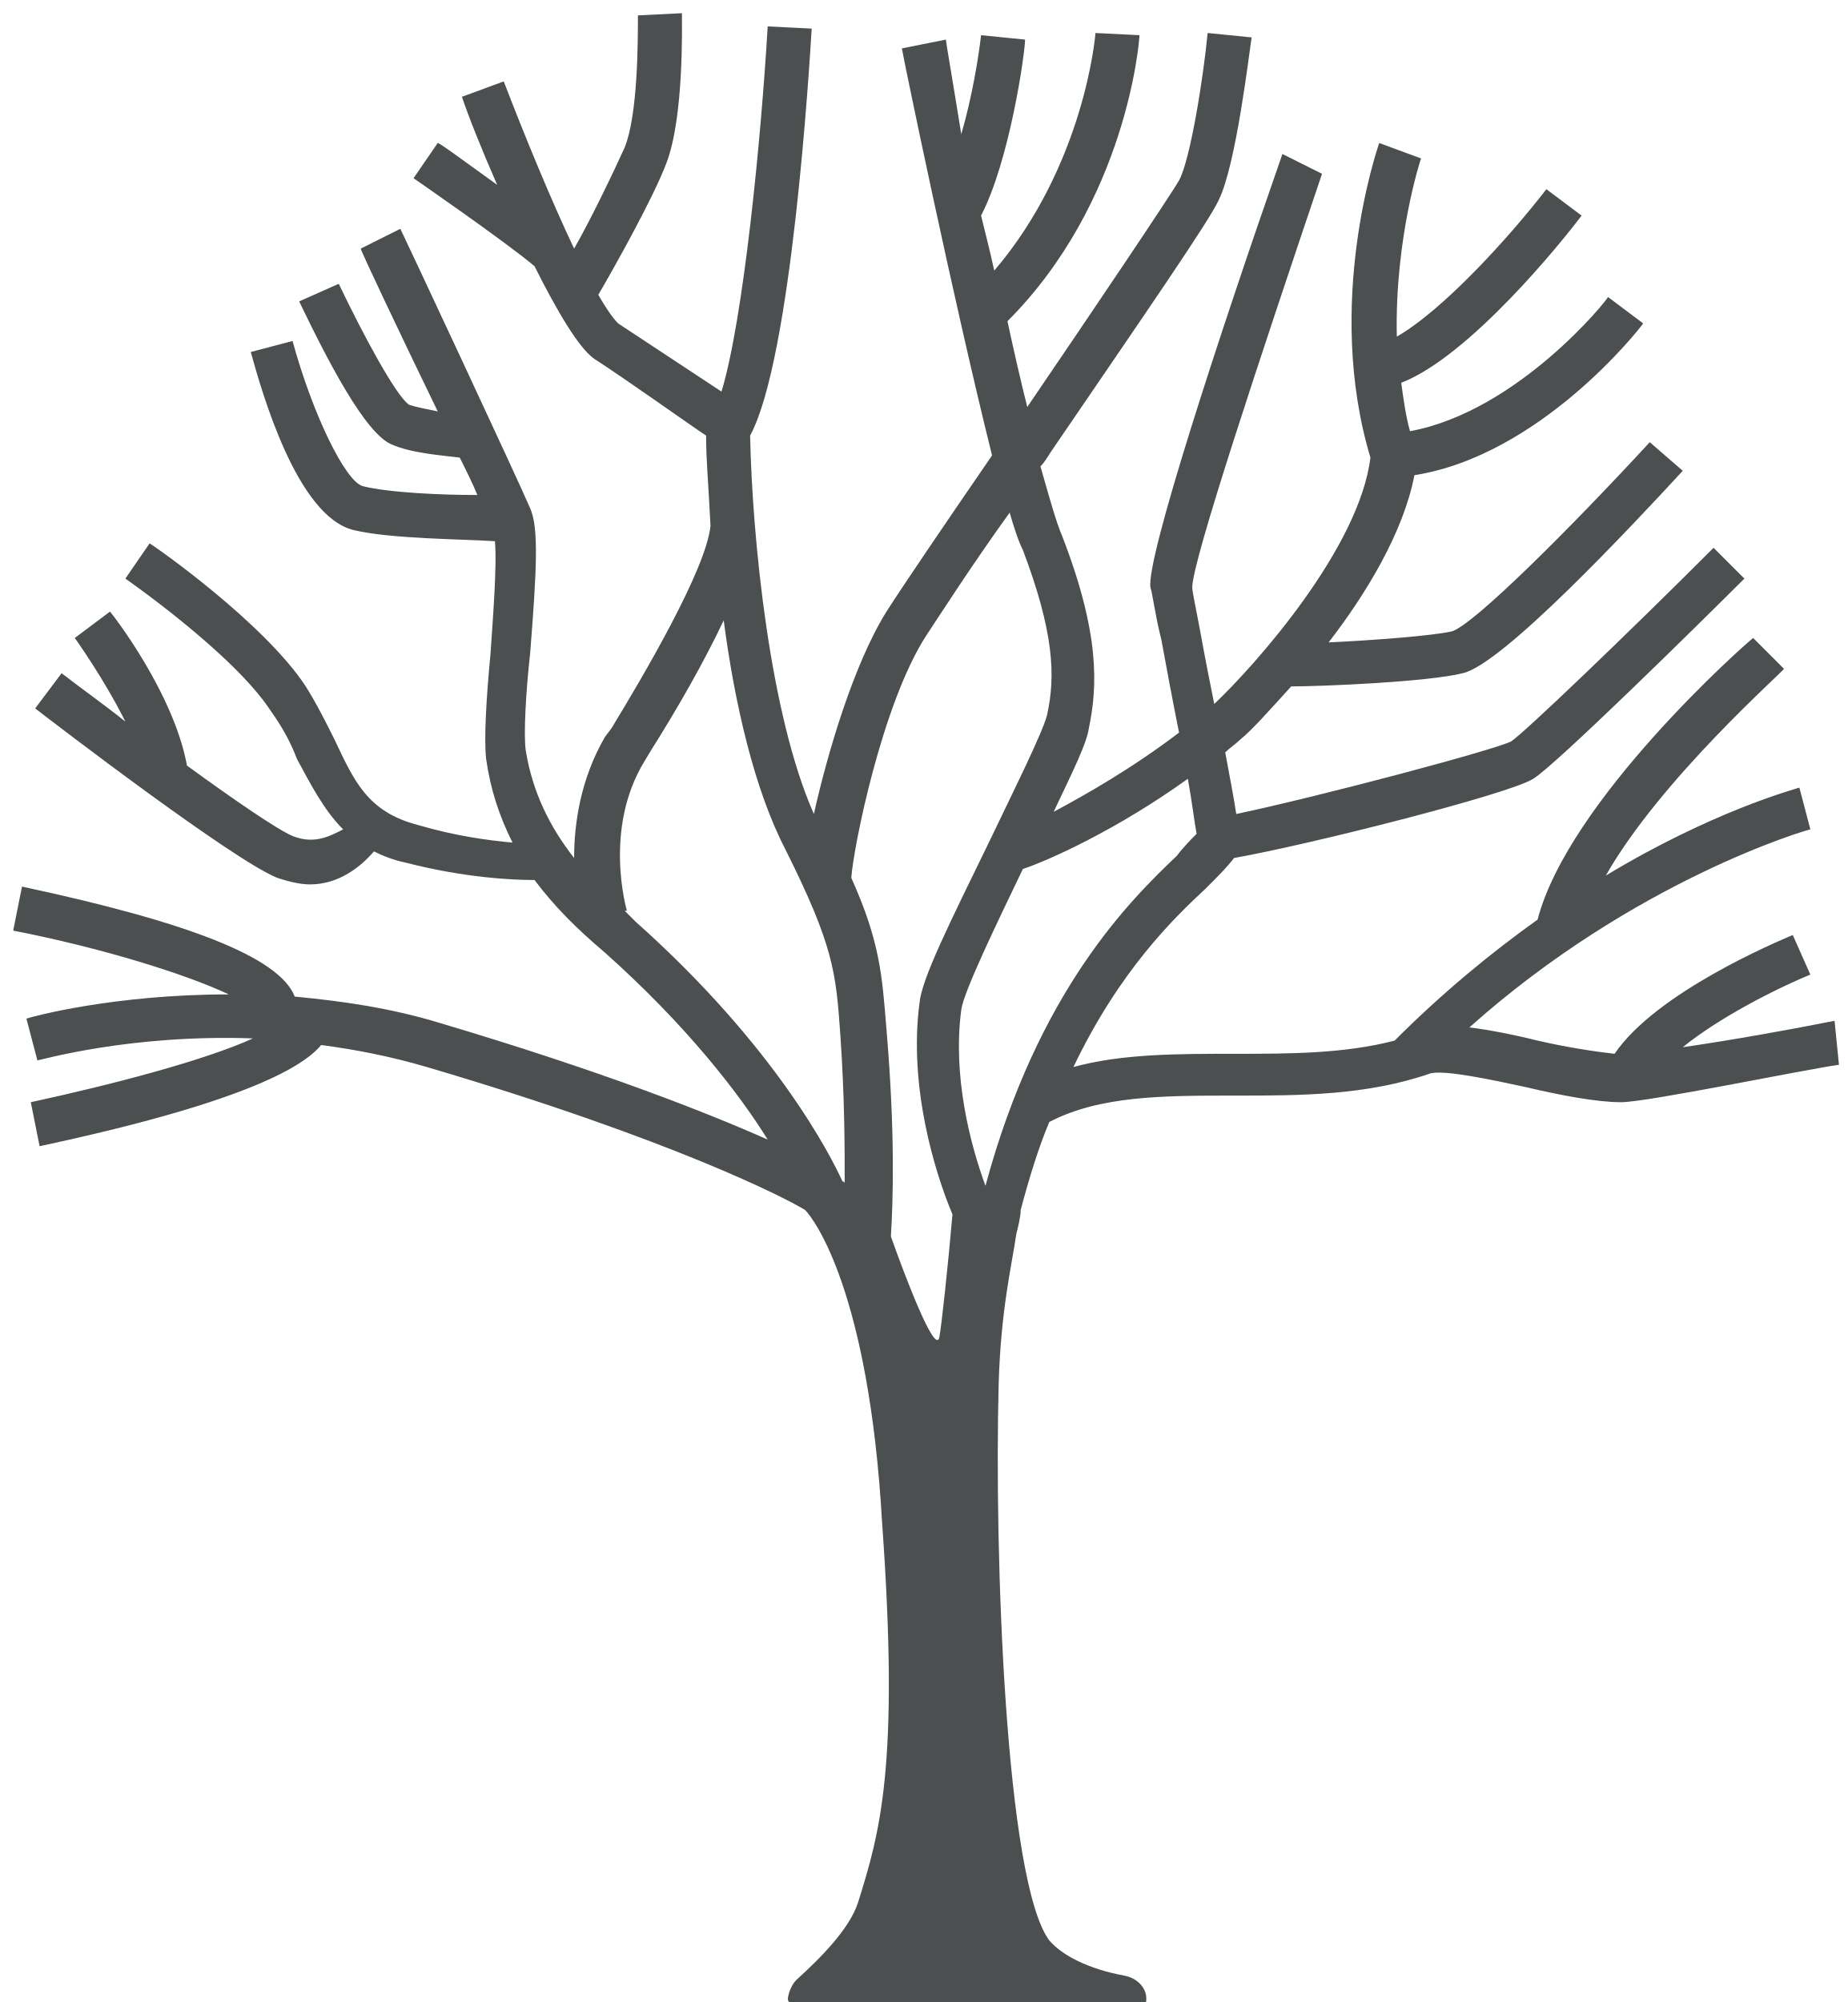
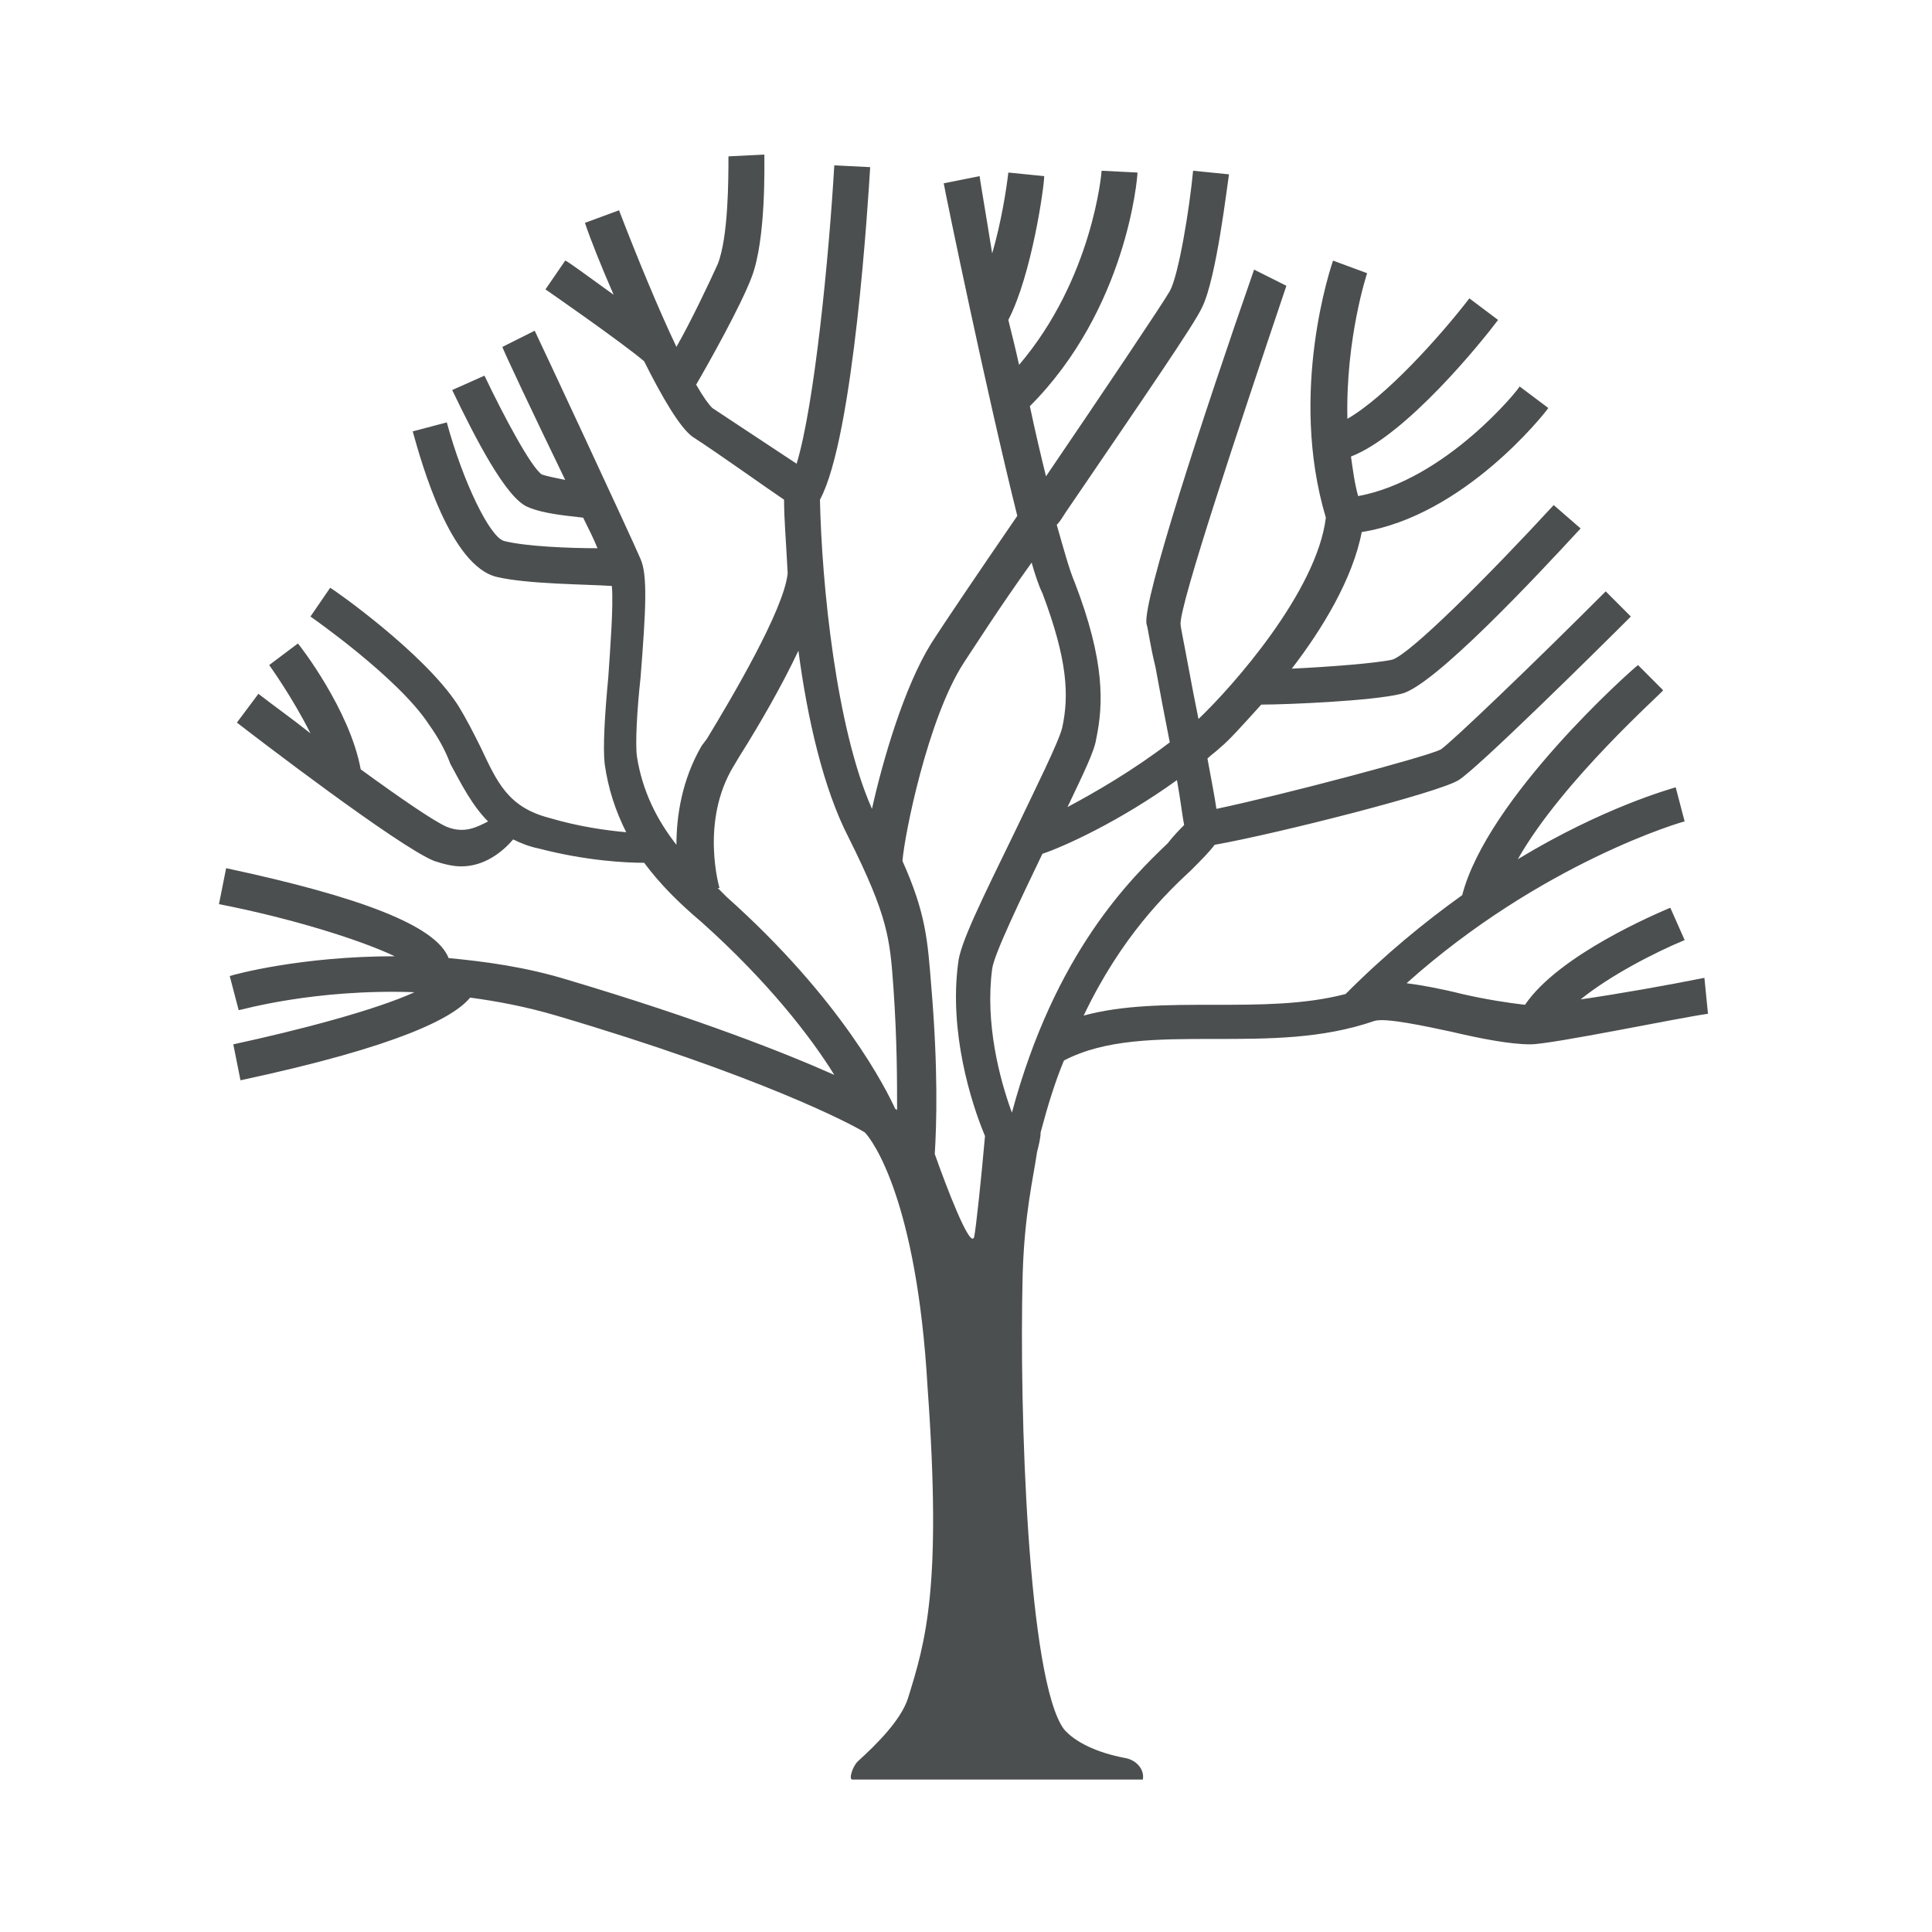
- <svg xmlns="http://www.w3.org/2000/svg" width="84px" height="91px" viewBox="0 0 84 91" version="1.1">
+ <svg xmlns="http://www.w3.org/2000/svg" width="150px" height="150px" viewBox="0 0 150 150" version="1.1">
  <defs />
  <g id="Page-1" stroke="none" stroke-width="1" fill="none" fill-rule="evenodd">
-     <g id="tree" fill="#4C4F4F">
-       <path d="M83.4,46.4 C81.4,46.8 78.6,47.3 76.5,47.6 C78.1,46.3 80.6,45 82.3,44.3 L81.5,42.5 C80.8,42.8 75.3,45.1 73.4,47.9 C72.5,47.8 71.2,47.6 69.9,47.3 C68.7,47 67.6,46.8 66.8,46.7 C74.3,40 82.2,37.7 82.3,37.7 L81.8,35.8 C81.5,35.9 77.8,36.9 73,39.8 C75.5,35.4 81.1,30.5 81.1,30.4 L79.7,29 C79.3,29.3 71.3,36.4 69.9,41.8 C67.8,43.3 65.6,45.1 63.4,47.3 C61.1,47.9 58.6,47.9 56.1,47.9 C53.5,47.9 51,47.9 48.8,48.5 C50.9,44.1 53.4,41.7 54.8,40.4 C55.4,39.8 55.8,39.4 56.1,39 C59.5,38.4 68.6,36.1 69.7,35.4 C70.7,34.8 77.3,28.3 79.3,26.3 L77.9,24.9 C73.9,28.9 69.3,33.3 68.7,33.7 C67.9,34.1 60,36.2 56.2,37 C56.1,36.3 55.9,35.3 55.7,34.2 C55.9,34 56.2,33.8 56.4,33.6 C56.9,33.2 57.7,32.3 58.7,31.2 C60.1,31.2 64.9,31 66.5,30.6 C68.3,30.2 74.1,24 76.5,21.4 L75,20.1 C71.4,24 67,28.4 66,28.7 C65.1,28.9 62.5,29.1 60.4,29.2 C62.1,27 63.8,24.2 64.3,21.6 C70,20.7 74.5,15 74.7,14.7 L73.1,13.5 C73.1,13.6 69,18.7 64.1,19.6 C63.9,18.9 63.8,18.1 63.7,17.4 C66.8,16.2 71,11 71.9,9.8 L70.3,8.6 C68.6,10.8 65.6,14.1 63.5,15.3 C63.4,10.8 64.6,7.2 64.6,7.2 L62.7,6.5 C62.6,6.8 60.2,13.8 62.3,20.8 C61.8,24.9 57.1,30.2 55.2,32 C55,31 54.8,30 54.6,28.9 C54.4,27.8 54.2,26.9 54.2,26.7 C54.2,25.5 57.3,16.2 60.1,7.9 L58.3,7 C55.4,15.3 52.1,25.4 52.3,26.7 C52.4,27 52.5,27.9 52.8,29.1 C53,30.2 53.3,31.8 53.6,33.3 C51.5,34.9 49.4,36.1 47.9,36.9 C48.8,35 49.4,33.8 49.5,33.1 C49.9,31.2 50,28.8 48.3,24.4 C48,23.7 47.7,22.6 47.3,21.2 C47.5,21 47.6,20.8 47.8,20.5 C52.1,14.2 55,10 55.4,9.1 C56.2,7.5 56.8,2.3 56.9,1.7 L54.9,1.5 C54.7,3.6 54.1,7.3 53.6,8.2 C53.2,8.9 49.7,14.1 46.7,18.5 C46.4,17.3 46.1,16 45.8,14.6 C51.2,9.2 51.8,1.9 51.8,1.6 L49.8,1.5 C49.8,1.6 49.3,7.5 45.2,12.3 C45,11.4 44.8,10.6 44.6,9.8 C45.9,7.3 46.6,2.4 46.6,1.8 L44.6,1.6 C44.5,2.5 44.2,4.4 43.7,6.1 C43.3,3.6 43,1.9 43,1.8 L41,2.2 C41.1,2.8 43.4,13.9 45.1,20.7 C42.9,23.9 41,26.7 40.3,27.8 C38.8,30.2 37.6,34.3 37,37 C35,32.5 34.2,24.5 34.1,19.8 C36,16.3 36.8,2.9 36.9,1.3 L34.9,1.2 C34.6,6.3 33.8,14.5 32.8,17.8 C31.6,17 29.3,15.5 28.1,14.7 C27.9,14.5 27.6,14.1 27.2,13.4 C27.9,12.2 29.7,9 30.3,7.4 C31.1,5.3 31,1.1 31,0.6 L29,0.7 C29,1.9 29,5.2 28.4,6.7 C27.9,7.8 26.9,9.9 26.1,11.3 C25.1,9.2 23.9,6.3 22.9,3.7 L21,4.4 C21.3,5.3 21.9,6.8 22.6,8.4 C21.2,7.4 20,6.5 19.9,6.5 L18.8,8.1 C18.8,8.1 23,11 24.3,12.1 C25.3,14.1 26.3,15.8 27,16.3 C28.4,17.2 31.2,19.2 32.1,19.8 C32.1,20.9 32.2,21.9 32.3,23.9 L32.3,23.9 C32.1,25.9 29.2,30.8 27.8,33.1 L27.5,33.5 C26.4,35.4 26.1,37.4 26.1,39 C25,37.6 24.2,36 23.9,34.1 C23.8,33.4 23.9,31.5 24.1,29.7 C24.4,25.9 24.5,24 24.1,23.1 C23.5,21.7 18.4,10.8 18.2,10.4 L16.4,11.3 C16.4,11.4 18.2,15.2 19.9,18.7 C19.4,18.6 18.9,18.5 18.6,18.4 C18,18 16.5,15.2 15.4,12.9 L13.6,13.7 C14.9,16.4 16.6,19.7 17.8,20.2 C18.7,20.6 20.1,20.7 20.9,20.8 C21.2,21.4 21.5,22 21.7,22.5 C20.1,22.5 17.7,22.4 16.5,22.1 C15.7,21.9 14.2,18.8 13.3,15.5 L11.4,16 C11.9,17.8 13.5,23.5 16.1,24.1 C17.8,24.5 21,24.5 22.5,24.6 C22.6,25.7 22.4,28.2 22.3,29.7 C22.1,31.8 22,33.6 22.1,34.5 C22.3,35.9 22.7,37.1 23.3,38.3 C22.2,38.2 20.7,38 19,37.5 C16.7,36.9 16.1,35.5 15.2,33.6 C14.8,32.8 14.4,32 13.9,31.2 C12,28.3 7,24.8 6.8,24.7 L5.7,26.3 C5.7,26.3 10.6,29.7 12.3,32.3 C12.8,33 13.2,33.7 13.5,34.5 C14.1,35.6 14.7,36.8 15.6,37.7 C15,38 14.3,38.4 13.3,38 C12.6,37.7 10.7,36.4 8.5,34.8 C7.9,31.5 5.1,27.9 5,27.8 L3.4,29 C3.4,29 4.7,30.8 5.7,32.8 C4.7,32 3.7,31.3 2.8,30.6 L1.6,32.2 C2.5,32.9 10.6,39.1 12.6,39.9 C13.2,40.1 13.7,40.2 14.1,40.2 C15.4,40.2 16.4,39.4 17,38.7 C17.4,38.9 17.9,39.1 18.4,39.2 C21.1,39.9 23.3,40 24.3,40 C25.2,41.2 26.2,42.2 27.5,43.3 C31.2,46.6 33.6,49.7 34.9,51.8 C32.2,50.6 27.4,48.7 20,46.5 C17.7,45.8 15.5,45.5 13.4,45.3 C12.7,43.5 8.5,41.9 1,40.3 L0.6,42.3 C4.7,43.1 8.5,44.3 10.4,45.2 C5.2,45.2 1.5,46.2 1.2,46.3 L1.7,48.2 C1.8,48.2 5.9,47 11.5,47.2 C9.3,48.2 5.1,49.3 1.4,50.1 L1.8,52.1 C10.7,50.2 13.7,48.6 14.6,47.5 C16.1,47.7 17.7,48 19.4,48.5 C30.6,51.8 35.8,54.5 36.6,55 C37,55.4 39.5,58.7 40.1,69.2 C40.9,80.3 40,83.3 39,86.5 C38.6,87.7 37.3,89 36.2,90 C35.9,90.3 35.7,91 35.9,91 L36.2,91 L50.9,91 L52.1,91 C52.2,90.4 51.7,89.9 51.1,89.8 C49.5,89.5 48.3,88.9 47.7,88.2 C45.7,85.5 45.2,70.6 45.4,62.9 C45.5,59.5 46,57.5 46.2,56.1 C46.3,55.7 46.4,55.3 46.4,55 C46.8,53.5 47.2,52.2 47.7,51 C50,49.8 52.9,49.8 56.1,49.8 C59.1,49.8 62.1,49.8 65,48.8 C65.6,48.6 67.9,49.1 69.3,49.4 C71,49.8 72.6,50.1 73.7,50.1 C74.9,50.1 82.1,48.6 83.6,48.4 L83.4,46.4 L83.4,46.4 Z M54.4,37.9 C54.2,38.1 53.8,38.5 53.5,38.9 C51.4,40.9 47.2,45 44.8,53.9 C44.1,52 43.3,48.9 43.7,45.9 C43.8,45.1 45.3,42 46.5,39.5 C47.7,39.1 50.8,37.7 54,35.4 C54.2,36.5 54.3,37.4 54.4,37.9 L54.4,37.9 Z M42.1,28.9 C42.7,28 44.1,25.8 45.9,23.3 C46.1,24 46.3,24.6 46.5,25 C47.9,28.7 48,30.7 47.6,32.5 C47.4,33.3 46.1,35.9 45,38.2 C43.1,42.1 41.9,44.5 41.8,45.6 C41.3,49.4 42.5,53.3 43.3,55.2 C43.1,57.5 42.8,60.3 42.7,60.8 C42.5,61.6 41.1,57.9 40.5,56.2 C40.6,54.6 40.7,51.5 40.3,46.8 C40.1,44.3 40,42.8 38.7,39.9 C38.8,38.5 40.1,32 42.1,28.9 L42.1,28.9 Z M28.9,41.9 L28.4,41.4 L28.5,41.4 C28.5,41.4 27.4,37.7 29.3,34.6 L29.6,34.1 C30.8,32.2 32,30.1 32.9,28.2 C33.4,32 34.3,35.9 35.7,38.6 C37.9,43 38,44.2 38.2,47 C38.4,49.9 38.4,52.1 38.4,53.8 C38.4,53.7 38.3,53.7 38.3,53.7 C37.8,52.6 35.3,47.6 28.9,41.9 L28.9,41.9 Z" id="Shape" />
+     <g id="tree" fill-rule="nonzero" fill="#4C4F4F">
+       <path d="M132.329,75.919 C129.543,76.477 125.643,77.175 122.718,77.593 C124.946,75.779 128.429,73.965 130.796,72.988 L129.682,70.476 C128.707,70.895 121.046,74.104 118.4,78.012 C117.146,77.873 115.336,77.593 113.525,77.175 C111.854,76.756 110.321,76.477 109.207,76.337 C119.654,66.987 130.657,63.777 130.796,63.777 L130.1,61.125 C129.682,61.265 124.529,62.66 117.843,66.708 C121.325,60.567 129.125,53.729 129.125,53.589 L127.175,51.635 C126.618,52.054 115.475,61.963 113.525,69.499 C110.6,71.592 107.536,74.104 104.471,77.175 C101.268,78.012 97.786,78.012 94.304,78.012 C90.682,78.012 87.2,78.012 84.136,78.849 C87.061,72.709 90.543,69.359 92.493,67.545 C93.329,66.708 93.886,66.149 94.304,65.591 C99.039,64.754 111.714,61.544 113.246,60.567 C114.639,59.73 123.832,50.658 126.618,47.867 L124.668,45.913 C119.096,51.496 112.689,57.636 111.854,58.195 C110.739,58.753 99.736,61.684 94.443,62.8 C94.304,61.823 94.025,60.427 93.746,58.892 C94.025,58.613 94.443,58.334 94.721,58.055 C95.418,57.497 96.532,56.241 97.925,54.705 C99.875,54.705 106.561,54.426 108.789,53.868 C111.296,53.31 119.375,44.657 122.718,41.029 L120.629,39.214 C115.614,44.657 109.486,50.798 108.093,51.216 C106.839,51.496 103.218,51.775 100.293,51.914 C102.661,48.844 105.029,44.936 105.725,41.308 C113.664,40.052 119.932,32.097 120.211,31.678 L117.982,30.003 C117.982,30.143 112.271,37.26 105.446,38.516 C105.168,37.54 105.029,36.423 104.889,35.446 C109.207,33.771 115.057,26.514 116.311,24.84 L114.082,23.165 C111.714,26.235 107.536,30.841 104.611,32.515 C104.471,26.235 106.143,21.211 106.143,21.211 L103.496,20.234 C103.357,20.653 100.014,30.422 102.939,40.191 C102.243,45.913 95.696,53.31 93.05,55.822 C92.771,54.426 92.493,53.031 92.214,51.496 C91.936,49.96 91.657,48.704 91.657,48.425 C91.657,46.751 95.975,33.771 99.875,22.188 L97.368,20.932 C93.329,32.515 88.732,46.611 89.011,48.425 C89.15,48.844 89.289,50.1 89.707,51.775 C89.986,53.31 90.404,55.543 90.821,57.636 C87.896,59.869 84.971,61.544 82.882,62.66 C84.136,60.009 84.971,58.334 85.111,57.357 C85.668,54.705 85.807,51.356 83.439,45.215 C83.021,44.238 82.604,42.703 82.046,40.749 C82.325,40.47 82.464,40.191 82.743,39.773 C88.732,30.98 92.771,25.119 93.329,23.863 C94.443,21.63 95.279,14.373 95.418,13.535 L92.632,13.256 C92.354,16.187 91.518,21.351 90.821,22.607 C90.264,23.584 85.389,30.841 81.211,36.981 C80.793,35.307 80.375,33.492 79.957,31.538 C87.479,24.002 88.314,13.814 88.314,13.396 L85.529,13.256 C85.529,13.396 84.832,21.63 79.121,28.329 C78.843,27.073 78.564,25.956 78.286,24.84 C80.096,21.351 81.071,14.512 81.071,13.675 L78.286,13.396 C78.146,14.652 77.729,17.303 77.032,19.676 C76.475,16.187 76.057,13.814 76.057,13.675 L73.271,14.233 C73.411,15.07 76.614,30.562 78.982,40.052 C75.918,44.518 73.271,48.425 72.296,49.96 C70.207,53.31 68.536,59.032 67.7,62.8 C64.914,56.52 63.8,45.355 63.661,38.796 C66.307,33.911 67.421,15.21 67.561,12.977 L64.775,12.837 C64.357,19.955 63.243,31.399 61.85,36.004 C60.179,34.888 56.975,32.795 55.304,31.678 C55.025,31.399 54.607,30.841 54.05,29.864 C55.025,28.189 57.532,23.723 58.368,21.49 C59.482,18.559 59.343,12.698 59.343,12 L56.557,12.14 C56.557,13.814 56.557,18.42 55.721,20.513 C55.025,22.048 53.632,24.979 52.518,26.933 C51.125,24.002 49.454,19.955 48.061,16.326 L45.414,17.303 C45.832,18.559 46.668,20.653 47.643,22.886 C45.693,21.49 44.021,20.234 43.882,20.234 L42.35,22.467 C42.35,22.467 48.2,26.514 50.011,28.049 C51.404,30.841 52.796,33.213 53.771,33.911 C55.721,35.167 59.621,37.958 60.875,38.796 C60.875,40.331 61.014,41.726 61.154,44.518 L61.154,44.518 C60.875,47.309 56.836,54.147 54.886,57.357 L54.468,57.915 C52.936,60.567 52.518,63.358 52.518,65.591 C50.986,63.637 49.871,61.404 49.454,58.753 C49.314,57.776 49.454,55.124 49.732,52.612 C50.15,47.309 50.289,44.657 49.732,43.401 C48.896,41.447 41.793,26.235 41.514,25.677 L39.007,26.933 C39.007,27.073 41.514,32.376 43.882,37.26 C43.186,37.121 42.489,36.981 42.071,36.842 C41.236,36.284 39.146,32.376 37.614,29.166 L35.107,30.282 C36.918,34.051 39.286,38.656 40.957,39.354 C42.211,39.912 44.161,40.052 45.275,40.191 C45.693,41.029 46.111,41.866 46.389,42.564 C44.161,42.564 40.818,42.424 39.146,42.005 C38.032,41.726 35.943,37.4 34.689,32.795 L32.043,33.492 C32.739,36.004 34.968,43.959 38.589,44.797 C40.957,45.355 45.414,45.355 47.504,45.495 C47.643,47.03 47.364,50.519 47.225,52.612 C46.946,55.543 46.807,58.055 46.946,59.311 C47.225,61.265 47.782,62.94 48.618,64.614 C47.086,64.475 44.996,64.196 42.629,63.498 C39.425,62.66 38.589,60.707 37.336,58.055 C36.779,56.938 36.221,55.822 35.525,54.705 C32.879,50.658 25.914,45.774 25.636,45.634 L24.104,47.867 C24.104,47.867 30.929,52.612 33.296,56.241 C33.993,57.218 34.55,58.195 34.968,59.311 C35.804,60.846 36.639,62.521 37.893,63.777 C37.057,64.196 36.082,64.754 34.689,64.196 C33.714,63.777 31.068,61.963 28.004,59.73 C27.168,55.124 23.268,50.1 23.129,49.96 L20.9,51.635 C20.9,51.635 22.711,54.147 24.104,56.938 C22.711,55.822 21.318,54.845 20.064,53.868 L18.393,56.101 C19.646,57.078 30.929,65.731 33.714,66.847 C34.55,67.126 35.246,67.266 35.804,67.266 C37.614,67.266 39.007,66.149 39.843,65.173 C40.4,65.452 41.096,65.731 41.793,65.87 C45.554,66.847 48.618,66.987 50.011,66.987 C51.264,68.662 52.657,70.057 54.468,71.592 C59.621,76.198 62.964,80.524 64.775,83.455 C61.014,81.78 54.329,79.129 44.021,76.058 C40.818,75.081 37.754,74.663 34.829,74.384 C33.854,71.871 28.004,69.638 17.557,67.405 L17,70.197 C22.711,71.313 28.004,72.988 30.65,74.244 C23.407,74.244 18.254,75.64 17.836,75.779 L18.532,78.431 C18.671,78.431 24.382,76.756 32.182,77.035 C29.118,78.431 23.268,79.966 18.114,81.082 L18.671,83.874 C31.068,81.222 35.246,78.989 36.5,77.454 C38.589,77.733 40.818,78.152 43.186,78.849 C58.786,83.455 66.029,87.223 67.143,87.921 C67.7,88.479 71.182,93.085 72.018,107.738 C73.132,123.23 71.879,127.416 70.486,131.882 C69.929,133.557 68.118,135.371 66.586,136.767 C66.168,137.186 65.889,138.163 66.168,138.163 L66.586,138.163 L87.061,138.163 L88.732,138.163 C88.871,137.325 88.175,136.627 87.339,136.488 C85.111,136.069 83.439,135.232 82.604,134.255 C79.818,130.487 79.121,109.692 79.4,98.946 C79.539,94.201 80.236,91.41 80.514,89.456 C80.654,88.898 80.793,88.34 80.793,87.921 C81.35,85.827 81.907,84.013 82.604,82.338 C85.807,80.664 89.846,80.664 94.304,80.664 C98.482,80.664 102.661,80.664 106.7,79.268 C107.536,78.989 110.739,79.687 112.689,80.105 C115.057,80.664 117.286,81.082 118.818,81.082 C120.489,81.082 130.518,78.989 132.607,78.71 L132.329,75.919 L132.329,75.919 Z M91.936,64.056 C91.657,64.335 91.1,64.893 90.682,65.452 C87.757,68.243 81.907,73.965 78.564,86.386 C77.589,83.734 76.475,79.408 77.032,75.221 C77.171,74.104 79.261,69.778 80.932,66.289 C82.604,65.731 86.921,63.777 91.379,60.567 C91.657,62.102 91.796,63.358 91.936,64.056 L91.936,64.056 Z M74.804,51.496 C75.639,50.24 77.589,47.169 80.096,43.68 C80.375,44.657 80.654,45.495 80.932,46.053 C82.882,51.216 83.021,54.008 82.464,56.52 C82.186,57.636 80.375,61.265 78.843,64.475 C76.196,69.918 74.525,73.267 74.386,74.802 C73.689,80.105 75.361,85.548 76.475,88.2 C76.196,91.41 75.779,95.318 75.639,96.015 C75.361,97.132 73.411,91.968 72.575,89.596 C72.714,87.363 72.854,83.036 72.296,76.477 C72.018,72.988 71.879,70.895 70.068,66.847 C70.207,64.893 72.018,55.822 74.804,51.496 L74.804,51.496 Z M56.418,69.638 L55.721,68.941 L55.861,68.941 C55.861,68.941 54.329,63.777 56.975,59.451 L57.393,58.753 C59.064,56.101 60.736,53.17 61.989,50.519 C62.686,55.822 63.939,61.265 65.889,65.033 C68.954,71.174 69.093,72.848 69.371,76.756 C69.65,80.803 69.65,83.874 69.65,86.246 C69.65,86.107 69.511,86.107 69.511,86.107 C68.814,84.571 65.332,77.593 56.418,69.638 L56.418,69.638 Z" id="Shape" />
    </g>
  </g>
</svg>
